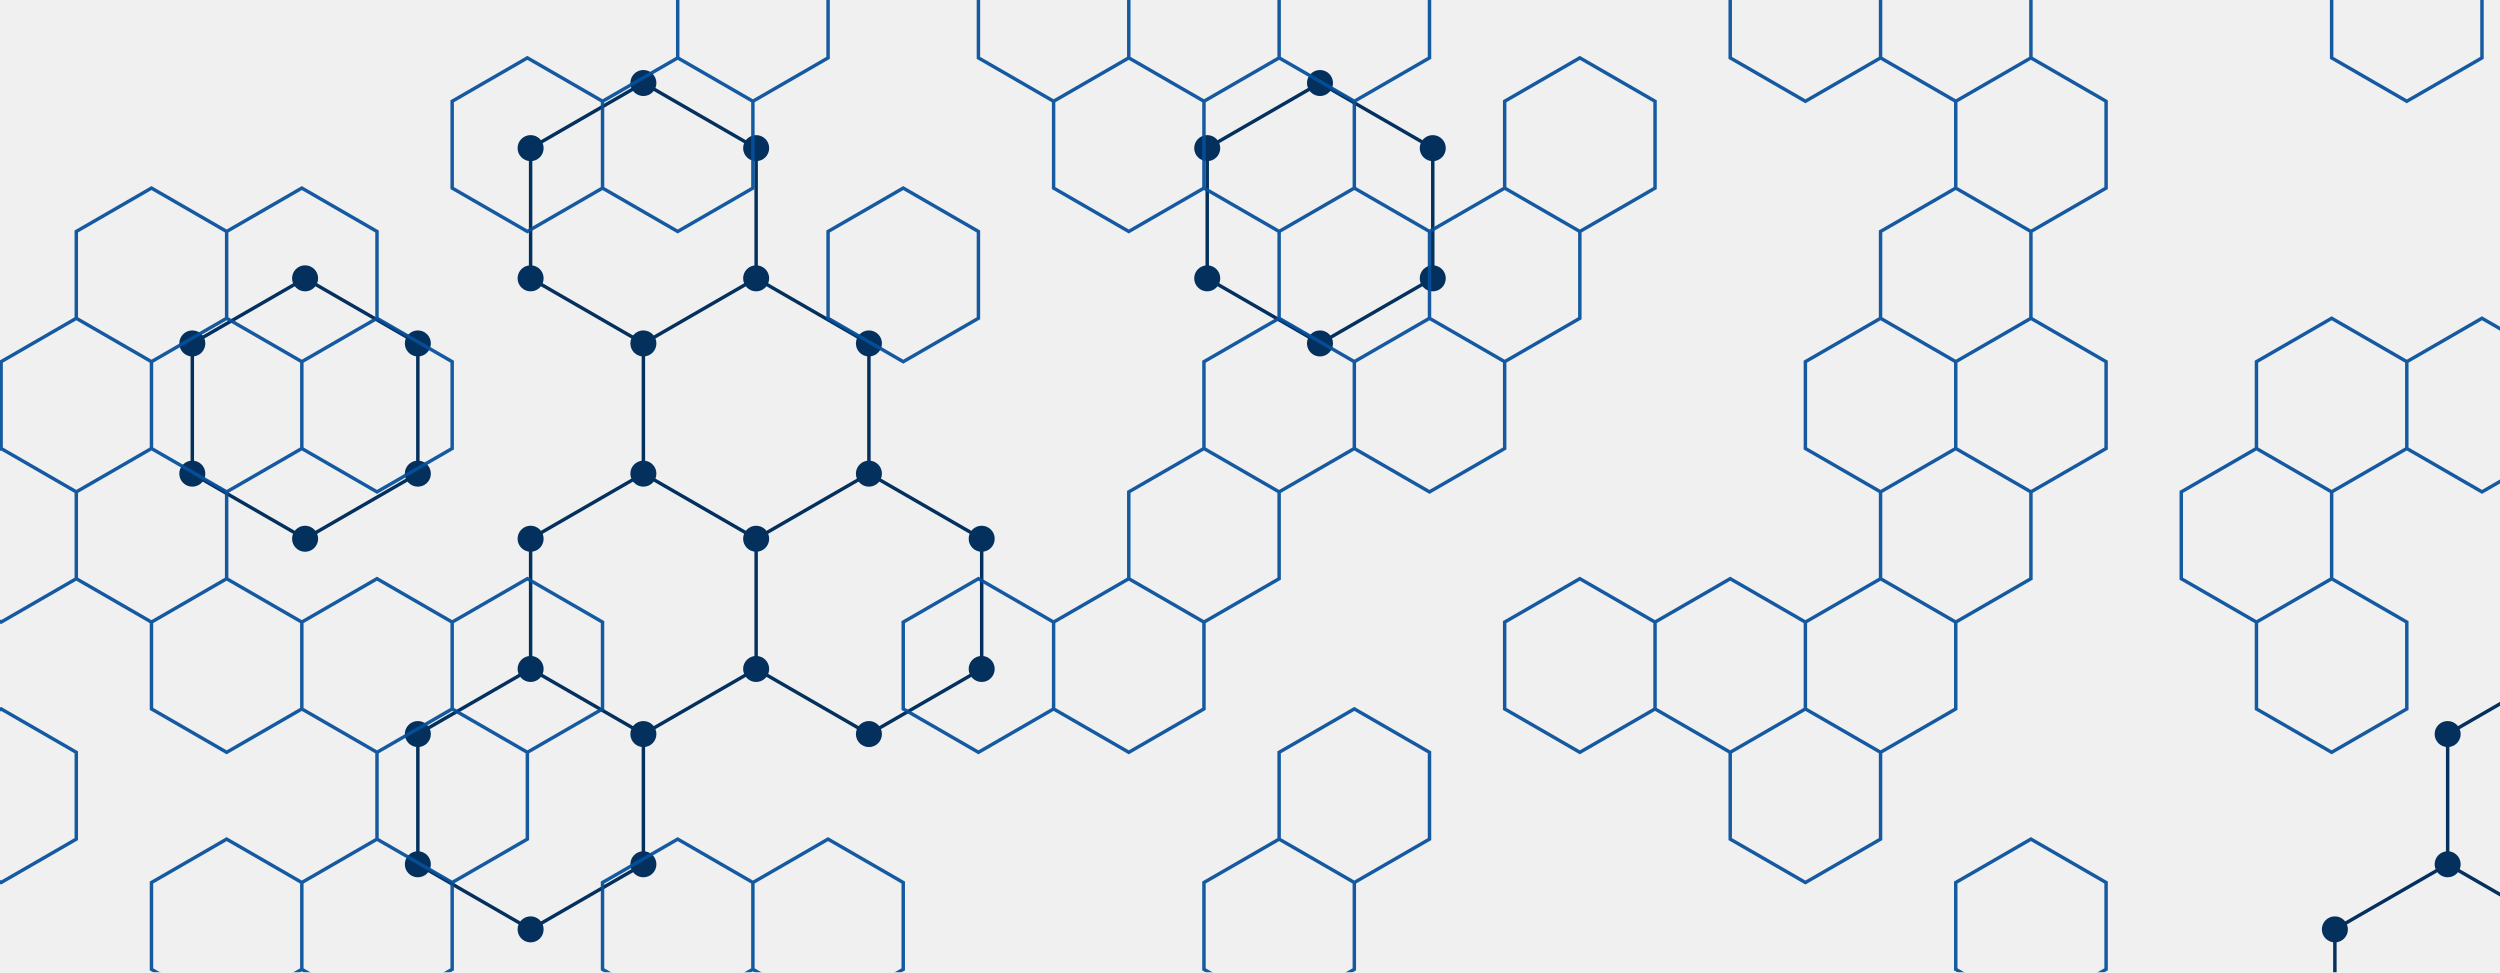
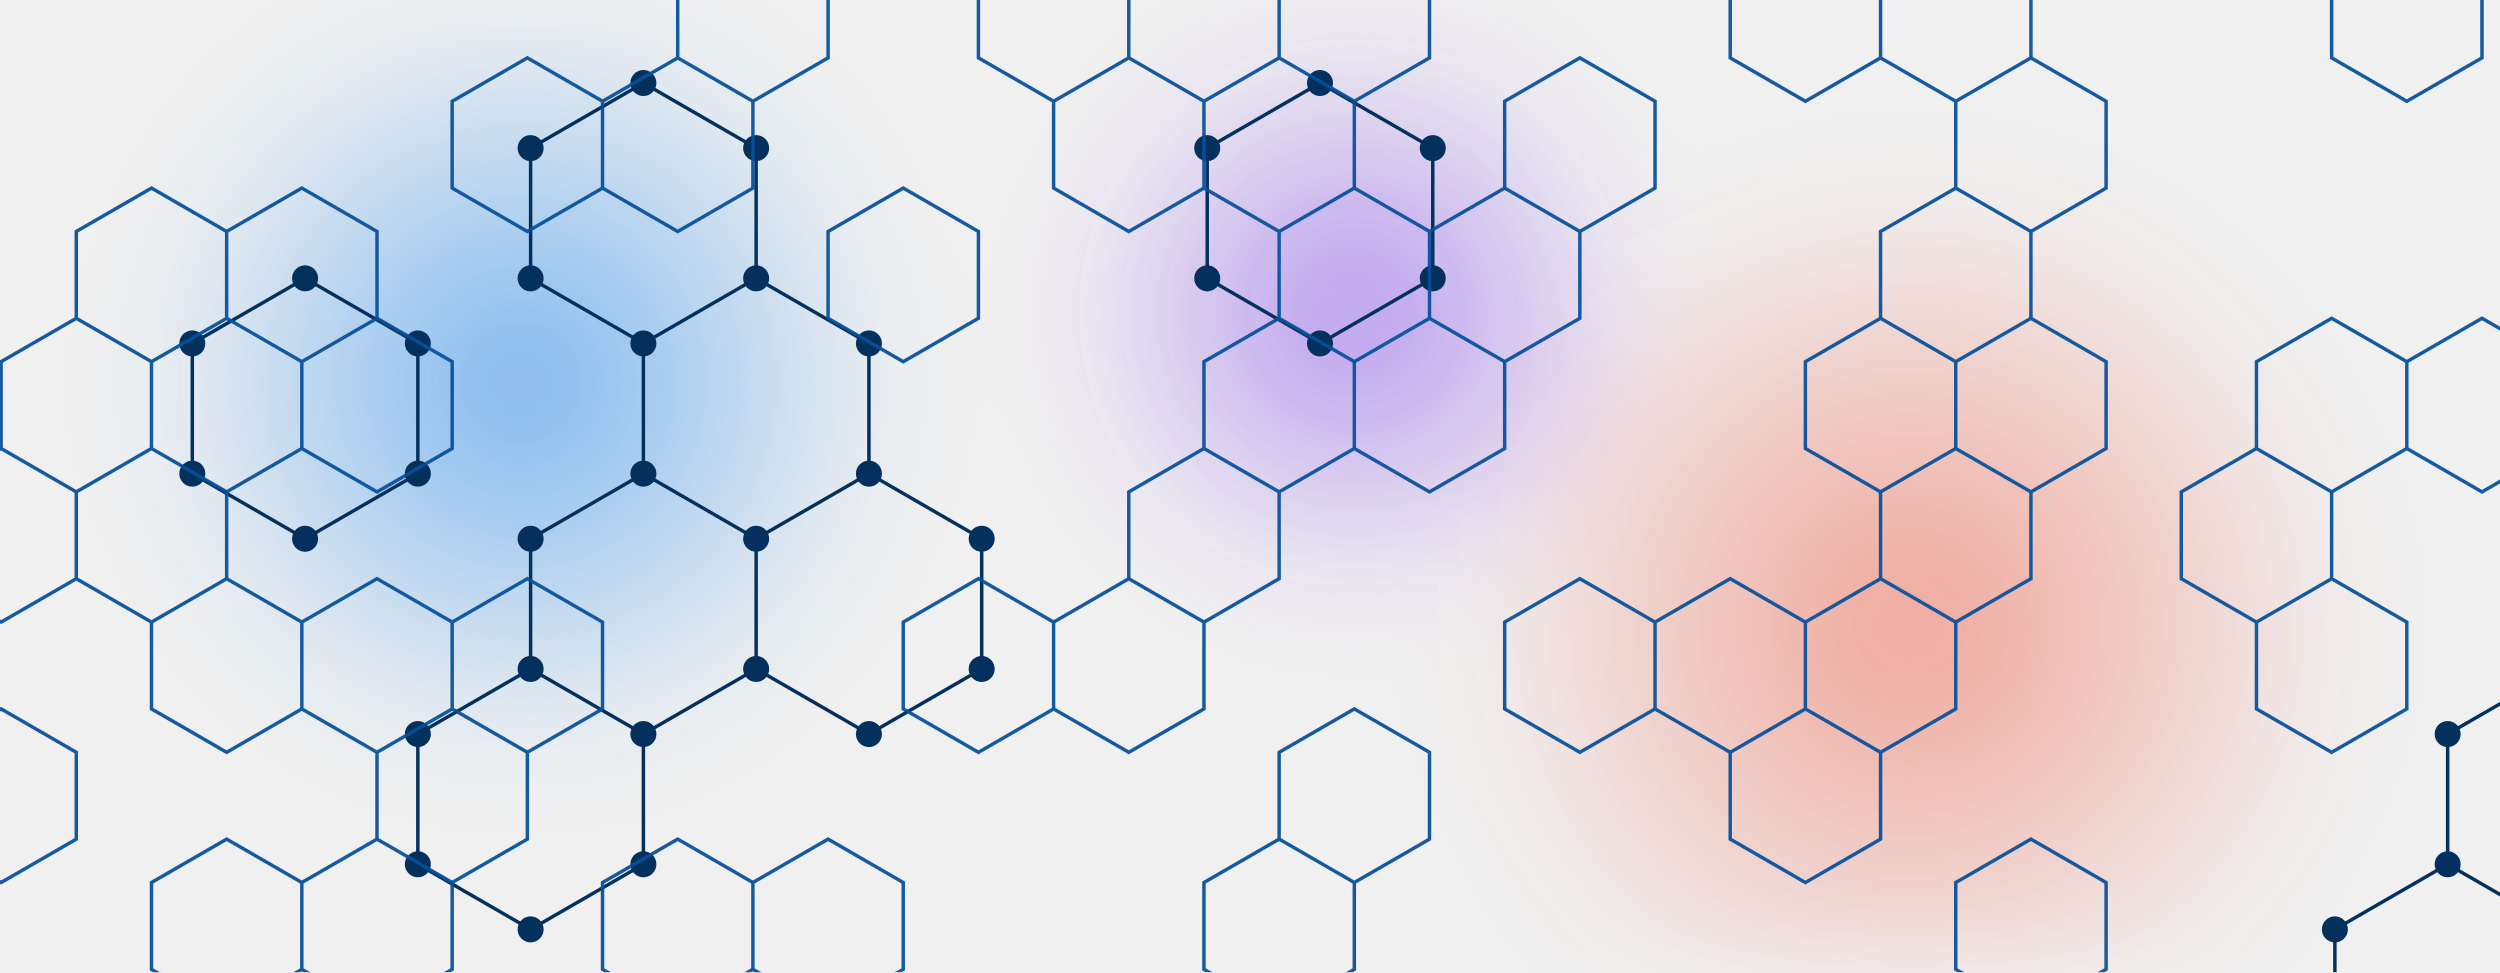
<svg xmlns="http://www.w3.org/2000/svg" version="1.1" width="1440" height="560" preserveAspectRatio="none" viewBox="0 0 1440 560">
+   <defs>
+     <radialGradient id="bloomPrimary" cx="50%" cy="50%" r="50%">
+       <stop offset="0" stop-color="#4a9ef0" stop-opacity=".7" />
+       <stop offset="1" stop-color="#4a9ef0" stop-opacity="0" />
+     </radialGradient>
+     <radialGradient id="bloomSecondary" cx="50%" cy="50%" r="50%">
+       <stop offset="0" stop-color="#f0705a" stop-opacity=".6" />
+       <stop offset="1" stop-color="#f0705a" stop-opacity="0" />
+     </radialGradient>
+     <radialGradient id="bloomViolet" cx="50%" cy="50%" r="50%">
+       <stop offset="0" stop-color="#7c3aed" stop-opacity=".55" />
+       <stop offset="1" stop-color="#7c3aed" stop-opacity="0" />
+     </radialGradient>
+     <filter id="bloomBlur" x="-50%" y="-50%" width="200%" height="200%">
+       <feGaussianBlur stdDeviation="30" />
+     </filter>
+   </defs>
+   <g filter="url(#bloomBlur)">
+     <circle cx="300" cy="220" r="220" fill="url(#bloomPrimary)" />
+     <circle cx="1100" cy="360" r="260" fill="url(#bloomSecondary)" />
+     <circle cx="780" cy="180" r="170" fill="url(#bloomViolet)" opacity=".9" />
+   </g>
  <g mask="url(&quot;#SvgjsMask1009&quot;)" fill="none">
    <path d="M175.73 160.32L240.68 197.82L240.68 272.82L175.73 310.32L110.77 272.82L110.77 197.82zM370.59 47.82L435.54 85.32L435.54 160.32L370.59 197.82L305.63 160.32L305.63 85.32zM370.59 272.82L435.54 310.32L435.54 385.32L370.59 422.82L305.63 385.32L305.63 310.32zM305.63 385.32L370.59 422.82L370.59 497.82L305.63 535.32L240.68 497.82L240.68 422.82zM435.54 160.32L500.5 197.82L500.5 272.82L435.54 310.32L370.59 272.82L370.59 197.82zM500.5 272.82L565.45 310.32L565.45 385.32L500.5 422.82L435.54 385.32L435.54 310.32zM760.31 47.82L825.27 85.32L825.27 160.32L760.31 197.82L695.36 160.32L695.36 85.32zM1409.85 497.82L1474.8 535.32L1474.8 610.32L1409.85 647.82L1344.89 610.32L1344.89 535.32zM1539.76 47.82L1604.71 85.32L1604.71 160.32L1539.76 197.82L1474.8 160.32L1474.8 85.32zM1474.8 385.32L1539.76 422.82L1539.76 497.82L1474.8 535.32L1409.85 497.82L1409.85 422.82z" stroke="#03305d" stroke-width="2" />
    <path d="M168.23 160.32 a7.5 7.5 0 1 0 15 0 a7.5 7.5 0 1 0 -15 0zM233.18 197.82 a7.5 7.5 0 1 0 15 0 a7.5 7.5 0 1 0 -15 0zM233.18 272.82 a7.5 7.5 0 1 0 15 0 a7.5 7.5 0 1 0 -15 0zM168.23 310.32 a7.5 7.5 0 1 0 15 0 a7.5 7.5 0 1 0 -15 0zM103.27 272.82 a7.5 7.5 0 1 0 15 0 a7.5 7.5 0 1 0 -15 0zM103.27 197.82 a7.5 7.5 0 1 0 15 0 a7.5 7.5 0 1 0 -15 0zM363.09 47.82 a7.5 7.5 0 1 0 15 0 a7.5 7.5 0 1 0 -15 0zM428.04 85.32 a7.5 7.5 0 1 0 15 0 a7.5 7.5 0 1 0 -15 0zM428.04 160.32 a7.5 7.5 0 1 0 15 0 a7.5 7.5 0 1 0 -15 0zM363.09 197.82 a7.5 7.5 0 1 0 15 0 a7.5 7.5 0 1 0 -15 0zM298.13 160.32 a7.5 7.5 0 1 0 15 0 a7.5 7.5 0 1 0 -15 0zM298.13 85.32 a7.5 7.5 0 1 0 15 0 a7.5 7.5 0 1 0 -15 0zM363.09 272.82 a7.5 7.5 0 1 0 15 0 a7.5 7.5 0 1 0 -15 0zM428.04 310.32 a7.5 7.5 0 1 0 15 0 a7.5 7.5 0 1 0 -15 0zM428.04 385.32 a7.5 7.5 0 1 0 15 0 a7.5 7.5 0 1 0 -15 0zM363.09 422.82 a7.5 7.5 0 1 0 15 0 a7.5 7.5 0 1 0 -15 0zM298.13 385.32 a7.5 7.5 0 1 0 15 0 a7.5 7.5 0 1 0 -15 0zM298.13 310.32 a7.5 7.5 0 1 0 15 0 a7.5 7.5 0 1 0 -15 0zM363.09 497.82 a7.5 7.5 0 1 0 15 0 a7.5 7.5 0 1 0 -15 0zM298.13 535.32 a7.5 7.5 0 1 0 15 0 a7.5 7.5 0 1 0 -15 0zM233.18 497.82 a7.5 7.5 0 1 0 15 0 a7.5 7.5 0 1 0 -15 0zM233.18 422.82 a7.5 7.5 0 1 0 15 0 a7.5 7.5 0 1 0 -15 0zM493 197.82 a7.5 7.5 0 1 0 15 0 a7.5 7.5 0 1 0 -15 0zM493 272.82 a7.5 7.5 0 1 0 15 0 a7.5 7.5 0 1 0 -15 0zM557.95 310.32 a7.5 7.5 0 1 0 15 0 a7.5 7.5 0 1 0 -15 0zM557.95 385.32 a7.5 7.5 0 1 0 15 0 a7.5 7.5 0 1 0 -15 0zM493 422.82 a7.5 7.5 0 1 0 15 0 a7.5 7.5 0 1 0 -15 0zM752.81 47.82 a7.5 7.5 0 1 0 15 0 a7.5 7.5 0 1 0 -15 0zM817.77 85.32 a7.5 7.5 0 1 0 15 0 a7.5 7.5 0 1 0 -15 0zM817.77 160.32 a7.5 7.5 0 1 0 15 0 a7.5 7.5 0 1 0 -15 0zM752.81 197.82 a7.5 7.5 0 1 0 15 0 a7.5 7.5 0 1 0 -15 0zM687.86 160.32 a7.5 7.5 0 1 0 15 0 a7.5 7.5 0 1 0 -15 0zM687.86 85.32 a7.5 7.5 0 1 0 15 0 a7.5 7.5 0 1 0 -15 0zM1402.35 497.82 a7.5 7.5 0 1 0 15 0 a7.5 7.5 0 1 0 -15 0zM1467.3 535.32 a7.5 7.5 0 1 0 15 0 a7.5 7.5 0 1 0 -15 0zM1467.3 610.32 a7.5 7.5 0 1 0 15 0 a7.5 7.5 0 1 0 -15 0zM1402.35 647.82 a7.5 7.5 0 1 0 15 0 a7.5 7.5 0 1 0 -15 0zM1337.39 610.32 a7.5 7.5 0 1 0 15 0 a7.5 7.5 0 1 0 -15 0zM1337.39 535.32 a7.5 7.5 0 1 0 15 0 a7.5 7.5 0 1 0 -15 0zM1532.26 47.82 a7.5 7.5 0 1 0 15 0 a7.5 7.5 0 1 0 -15 0zM1597.21 85.32 a7.5 7.5 0 1 0 15 0 a7.5 7.5 0 1 0 -15 0zM1597.21 160.32 a7.5 7.5 0 1 0 15 0 a7.5 7.5 0 1 0 -15 0zM1532.26 197.82 a7.5 7.5 0 1 0 15 0 a7.5 7.5 0 1 0 -15 0zM1467.3 160.32 a7.5 7.5 0 1 0 15 0 a7.5 7.5 0 1 0 -15 0zM1467.3 85.32 a7.5 7.5 0 1 0 15 0 a7.5 7.5 0 1 0 -15 0zM1467.3 385.32 a7.5 7.5 0 1 0 15 0 a7.5 7.5 0 1 0 -15 0zM1532.26 422.82 a7.5 7.5 0 1 0 15 0 a7.5 7.5 0 1 0 -15 0zM1532.26 497.82 a7.5 7.5 0 1 0 15 0 a7.5 7.5 0 1 0 -15 0zM1402.35 422.82 a7.5 7.5 0 1 0 15 0 a7.5 7.5 0 1 0 -15 0z" fill="#03305d" />
    <path d="M43.94 183.33L87.25 208.33L87.25 258.33L43.94 283.33L0.64 258.33L0.64 208.33zM0.64 258.33L43.94 283.33L43.94 333.33L0.64 358.33L-42.66 333.33L-42.66 283.33zM0.64 408.33L43.94 433.33L43.94 483.33L0.64 508.33L-42.66 483.33L-42.66 433.33zM87.25 108.33L130.55 133.33L130.55 183.33L87.25 208.33L43.94 183.33L43.94 133.33zM130.55 183.33L173.85 208.33L173.85 258.33L130.55 283.33L87.25 258.33L87.25 208.33zM87.25 258.33L130.55 283.33L130.55 333.33L87.25 358.33L43.94 333.33L43.94 283.33zM130.55 333.33L173.85 358.33L173.85 408.33L130.55 433.33L87.25 408.33L87.25 358.33zM130.55 483.33L173.85 508.33L173.85 558.33L130.55 583.33L87.25 558.33L87.25 508.33zM173.85 108.33L217.15 133.33L217.15 183.33L173.85 208.33L130.55 183.33L130.55 133.33zM217.15 183.33L260.45 208.33L260.45 258.33L217.15 283.33L173.85 258.33L173.85 208.33zM217.15 333.33L260.45 358.33L260.45 408.33L217.15 433.33L173.85 408.33L173.85 358.33zM217.15 483.33L260.45 508.33L260.45 558.33L217.15 583.33L173.85 558.33L173.85 508.33zM303.76 33.33L347.06 58.33L347.06 108.33L303.76 133.33L260.45 108.33L260.45 58.33zM303.76 333.33L347.06 358.33L347.06 408.33L303.76 433.33L260.45 408.33L260.45 358.33zM260.45 408.33L303.76 433.33L303.76 483.33L260.45 508.33L217.15 483.33L217.15 433.33zM390.36 33.33L433.67 58.33L433.67 108.33L390.36 133.33L347.06 108.33L347.06 58.33zM390.36 483.33L433.67 508.33L433.67 558.33L390.36 583.33L347.06 558.33L347.06 508.33zM433.67 -41.67L476.97 -16.67L476.97 33.33L433.67 58.33L390.36 33.33L390.36 -16.67zM476.97 483.33L520.27 508.33L520.27 558.33L476.97 583.33L433.67 558.33L433.67 508.33zM520.27 108.33L563.57 133.33L563.57 183.33L520.27 208.33L476.97 183.33L476.97 133.33zM563.57 333.33L606.88 358.33L606.88 408.33L563.57 433.33L520.27 408.33L520.27 358.33zM606.88 -41.67L650.18 -16.67L650.18 33.33L606.88 58.33L563.57 33.33L563.57 -16.67zM650.18 33.33L693.48 58.33L693.48 108.33L650.18 133.33L606.88 108.33L606.88 58.33zM650.18 333.33L693.48 358.33L693.48 408.33L650.18 433.33L606.88 408.33L606.88 358.33zM736.78 33.33L780.09 58.33L780.09 108.33L736.78 133.33L693.48 108.33L693.48 58.33zM736.78 183.33L780.09 208.33L780.09 258.33L736.78 283.33L693.48 258.33L693.48 208.33zM693.48 258.33L736.78 283.33L736.78 333.33L693.48 358.33L650.18 333.33L650.18 283.33zM736.78 483.33L780.09 508.33L780.09 558.33L736.78 583.33L693.48 558.33L693.48 508.33zM780.09 -41.67L823.39 -16.67L823.39 33.33L780.09 58.33L736.78 33.33L736.78 -16.67zM780.09 108.33L823.39 133.33L823.39 183.33L780.09 208.33L736.78 183.33L736.78 133.33zM823.39 183.33L866.69 208.33L866.69 258.33L823.39 283.33L780.09 258.33L780.09 208.33zM780.09 408.33L823.39 433.33L823.39 483.33L780.09 508.33L736.78 483.33L736.78 433.33zM909.99 33.33L953.3 58.33L953.3 108.33L909.99 133.33L866.69 108.33L866.69 58.33zM866.69 108.33L909.99 133.33L909.99 183.33L866.69 208.33L823.39 183.33L823.39 133.33zM909.99 333.33L953.3 358.33L953.3 408.33L909.99 433.33L866.69 408.33L866.69 358.33zM996.6 333.33L1039.9 358.33L1039.9 408.33L996.6 433.33L953.3 408.33L953.3 358.33zM1039.9 -41.67L1083.2 -16.67L1083.2 33.33L1039.9 58.33L996.6 33.33L996.6 -16.67zM1083.2 183.33L1126.51 208.33L1126.51 258.33L1083.2 283.33L1039.9 258.33L1039.9 208.33zM1083.2 333.33L1126.51 358.33L1126.51 408.33L1083.2 433.33L1039.9 408.33L1039.9 358.33zM1039.9 408.33L1083.2 433.33L1083.2 483.33L1039.9 508.33L996.6 483.33L996.6 433.33zM1126.51 -41.67L1169.81 -16.67L1169.81 33.33L1126.51 58.33L1083.2 33.33L1083.2 -16.67zM1169.81 33.33L1213.11 58.33L1213.11 108.33L1169.81 133.33L1126.51 108.33L1126.51 58.33zM1126.51 108.33L1169.81 133.33L1169.81 183.33L1126.51 208.33L1083.2 183.33L1083.2 133.33zM1169.81 183.33L1213.11 208.33L1213.11 258.33L1169.81 283.33L1126.51 258.33L1126.51 208.33zM1126.51 258.33L1169.81 283.33L1169.81 333.33L1126.51 358.33L1083.2 333.33L1083.2 283.33zM1169.81 483.33L1213.11 508.33L1213.11 558.33L1169.81 583.33L1126.51 558.33L1126.51 508.33zM1343.02 183.33L1386.32 208.33L1386.32 258.33L1343.02 283.33L1299.72 258.33L1299.72 208.33zM1299.72 258.33L1343.02 283.33L1343.02 333.33L1299.72 358.33L1256.41 333.33L1256.41 283.33zM1343.02 333.33L1386.32 358.33L1386.32 408.33L1343.02 433.33L1299.72 408.33L1299.72 358.33zM1386.32 -41.67L1429.62 -16.67L1429.62 33.33L1386.32 58.33L1343.02 33.33L1343.02 -16.67zM1429.62 183.33L1472.93 208.33L1472.93 258.33L1429.62 283.33L1386.32 258.33L1386.32 208.33z" stroke="rgba(6, 80, 156, 0.93)" stroke-width="2" />
  </g>
  <defs>
    <mask id="SvgjsMask1009">
      <rect width="1440" height="560" fill="#ffffff" />
    </mask>
  </defs>
</svg>
